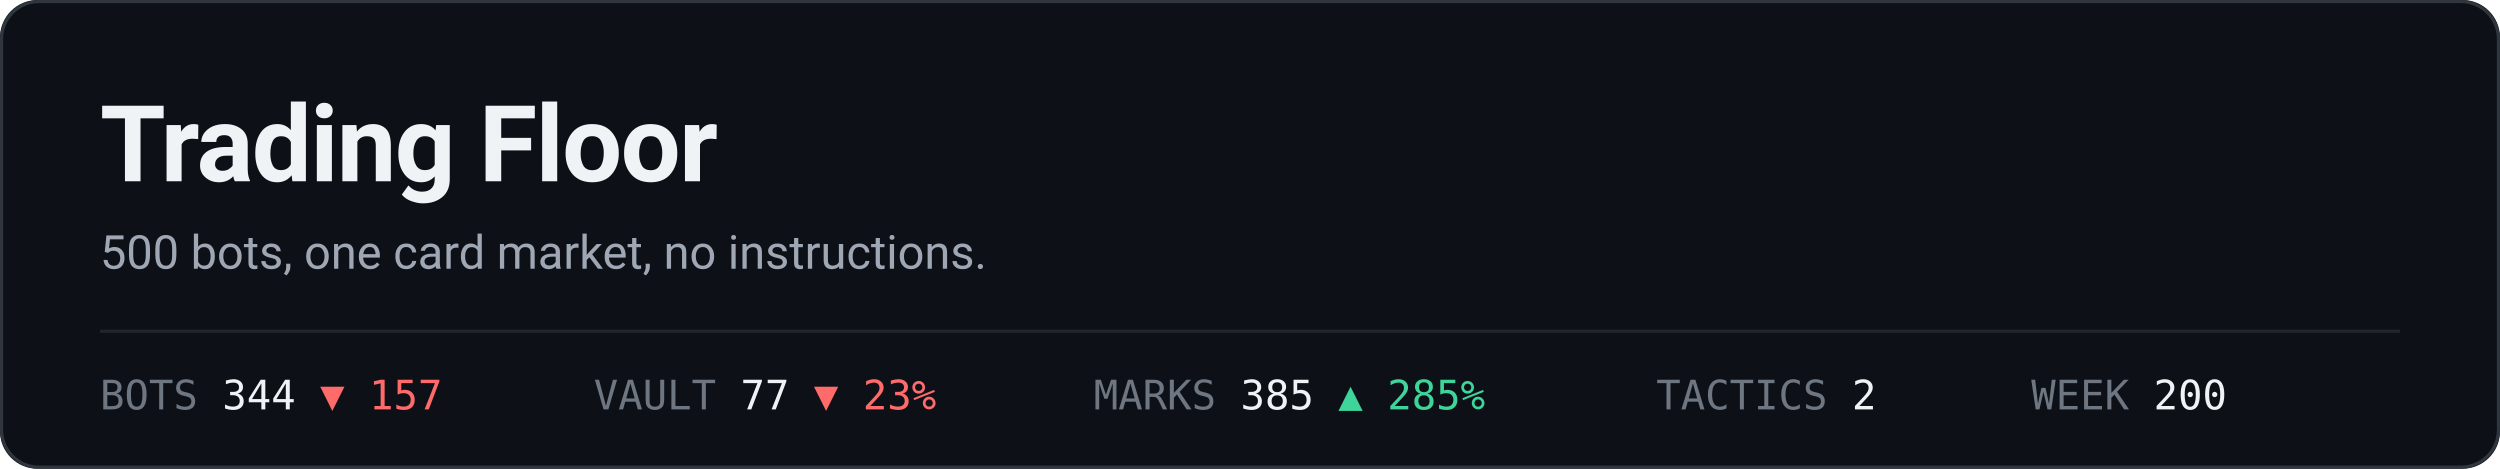
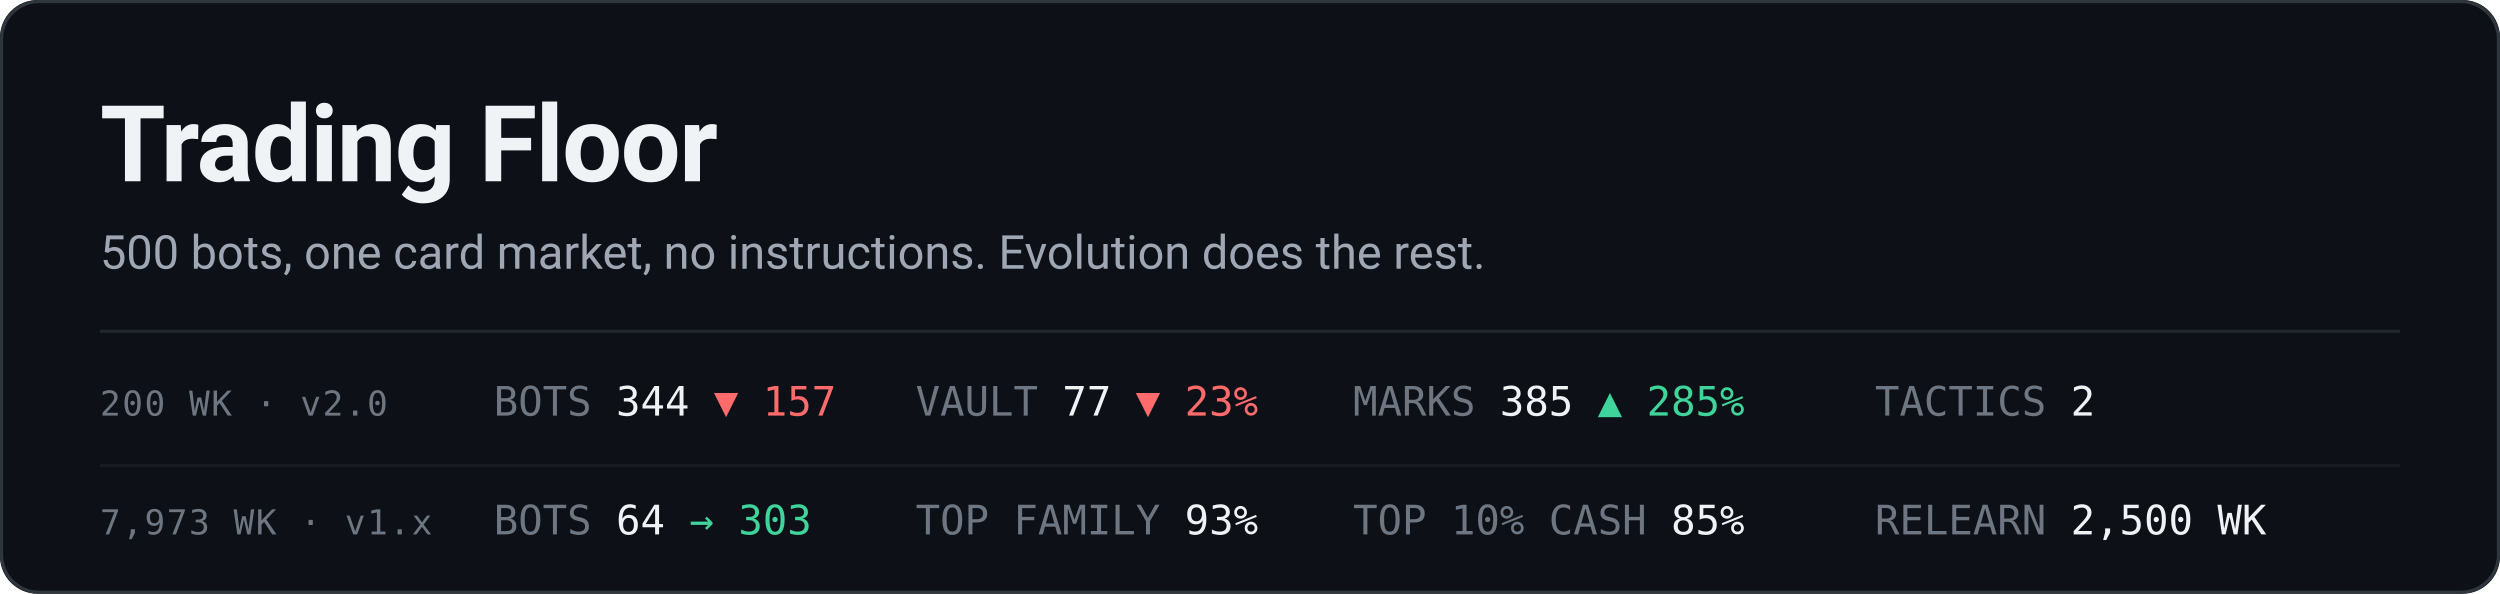
- <svg xmlns="http://www.w3.org/2000/svg" width="800" height="150" viewBox="0 0 800 150" font-family="-apple-system, BlinkMacSystemFont, 'Segoe UI', Roboto, Helvetica, Arial, sans-serif" role="img" aria-label="Trading Floor. 200 weeks, seed 31761: bots 501 to 344, Vault index 100 to 77, marks index 100 to 385, 2 tactics">
-   <rect width="800" height="150" rx="12" fill="#0d1117" />
-   <rect x="0.5" y="0.5" width="799" height="149" rx="12" fill="none" stroke="#30363d" />
+ <svg xmlns="http://www.w3.org/2000/svg" width="800" height="190" viewBox="0 0 800 190" font-family="-apple-system, BlinkMacSystemFont, 'Segoe UI', Roboto, Helvetica, Arial, sans-serif" role="img" aria-label="Trading Floor. 500 bots, one card market, no instructions. 200 weeks on engine 2.0, seed 31761: bots 501 to 344, Vault index 100 to 77, marks index 100 to 385, 2 tactics. 7,973 weeks on engine 1.x, seed 11906: the top family reached 93% of bots, bots fell to 64 and recovered to 303, the 10% with the most cash held 85% of coins, bots took 2,500 weeks to relearn trading with each other.">
+   <rect width="800" height="190" rx="12" fill="#0d1117" />
+   <rect x="0.5" y="0.5" width="799" height="189" rx="12" fill="none" stroke="#30363d" />
  <text x="32" y="58" font-size="34" font-weight="700" fill="#f0f3f6" letter-spacing="-0.5">Trading Floor</text>
-   <text x="32" y="86" font-size="15" fill="#9ea7b3">500 bots, one card market, no instructions.</text>
+   <text x="32" y="86" font-size="15" fill="#9ea7b3">500 bots, one card market, no instructions. Evolution does the rest.</text>
  <line x1="32" x2="768" y1="106" y2="106" stroke="#21262d" />
  <g font-family="ui-monospace, 'SF Mono', SFMono-Regular, Menlo, Consolas, monospace" font-size="13">
-     <text x="32" y="131">
+     <text x="32" y="133" font-size="11" fill="#6e7681" letter-spacing="0.5">200 WK · v2.0</text>
+     <text x="158" y="133">
      <tspan fill="#6e7681">BOTS</tspan>
      <tspan fill="#f0f3f6">344</tspan>
      <tspan fill="#ff6b6b">▼ 157</tspan>
    </text>
-     <text x="190" y="131">
+     <text x="293" y="133">
      <tspan fill="#6e7681">VAULT</tspan>
      <tspan fill="#f0f3f6">77</tspan>
      <tspan fill="#ff6b6b">▼ 23%</tspan>
    </text>
-     <text x="350" y="131">
+     <text x="433" y="133">
      <tspan fill="#6e7681">MARKS</tspan>
      <tspan fill="#f0f3f6">385</tspan>
      <tspan fill="#3fd49a">▲ 285%</tspan>
    </text>
-     <text x="530" y="131">
+     <text x="600" y="133">
      <tspan fill="#6e7681">TACTICS</tspan>
      <tspan fill="#f0f3f6">2</tspan>
    </text>
-     <text x="650" y="131">
-       <tspan fill="#6e7681">WEEK</tspan>
-       <tspan fill="#f0f3f6">200</tspan>
+     <line x1="32" x2="768" y1="149" y2="149" stroke="#161b22" />
+     <text x="32" y="171" font-size="11" fill="#6e7681" letter-spacing="0.5">7,973 WK · v1.x</text>
+     <text x="158" y="171">
+       <tspan fill="#6e7681">BOTS</tspan>
+       <tspan fill="#f0f3f6">64</tspan>
+       <tspan fill="#3fd49a">→ 303</tspan>
+     </text>
+     <text x="293" y="171">
+       <tspan fill="#6e7681">TOP FAMILY</tspan>
+       <tspan fill="#f0f3f6">93%</tspan>
+     </text>
+     <text x="433" y="171">
+       <tspan fill="#6e7681">TOP 10% CASH</tspan>
+       <tspan fill="#f0f3f6">85%</tspan>
+     </text>
+     <text x="600" y="171">
+       <tspan fill="#6e7681">RELEARN</tspan>
+       <tspan fill="#f0f3f6">2,500 WK</tspan>
    </text>
  </g>
</svg>
